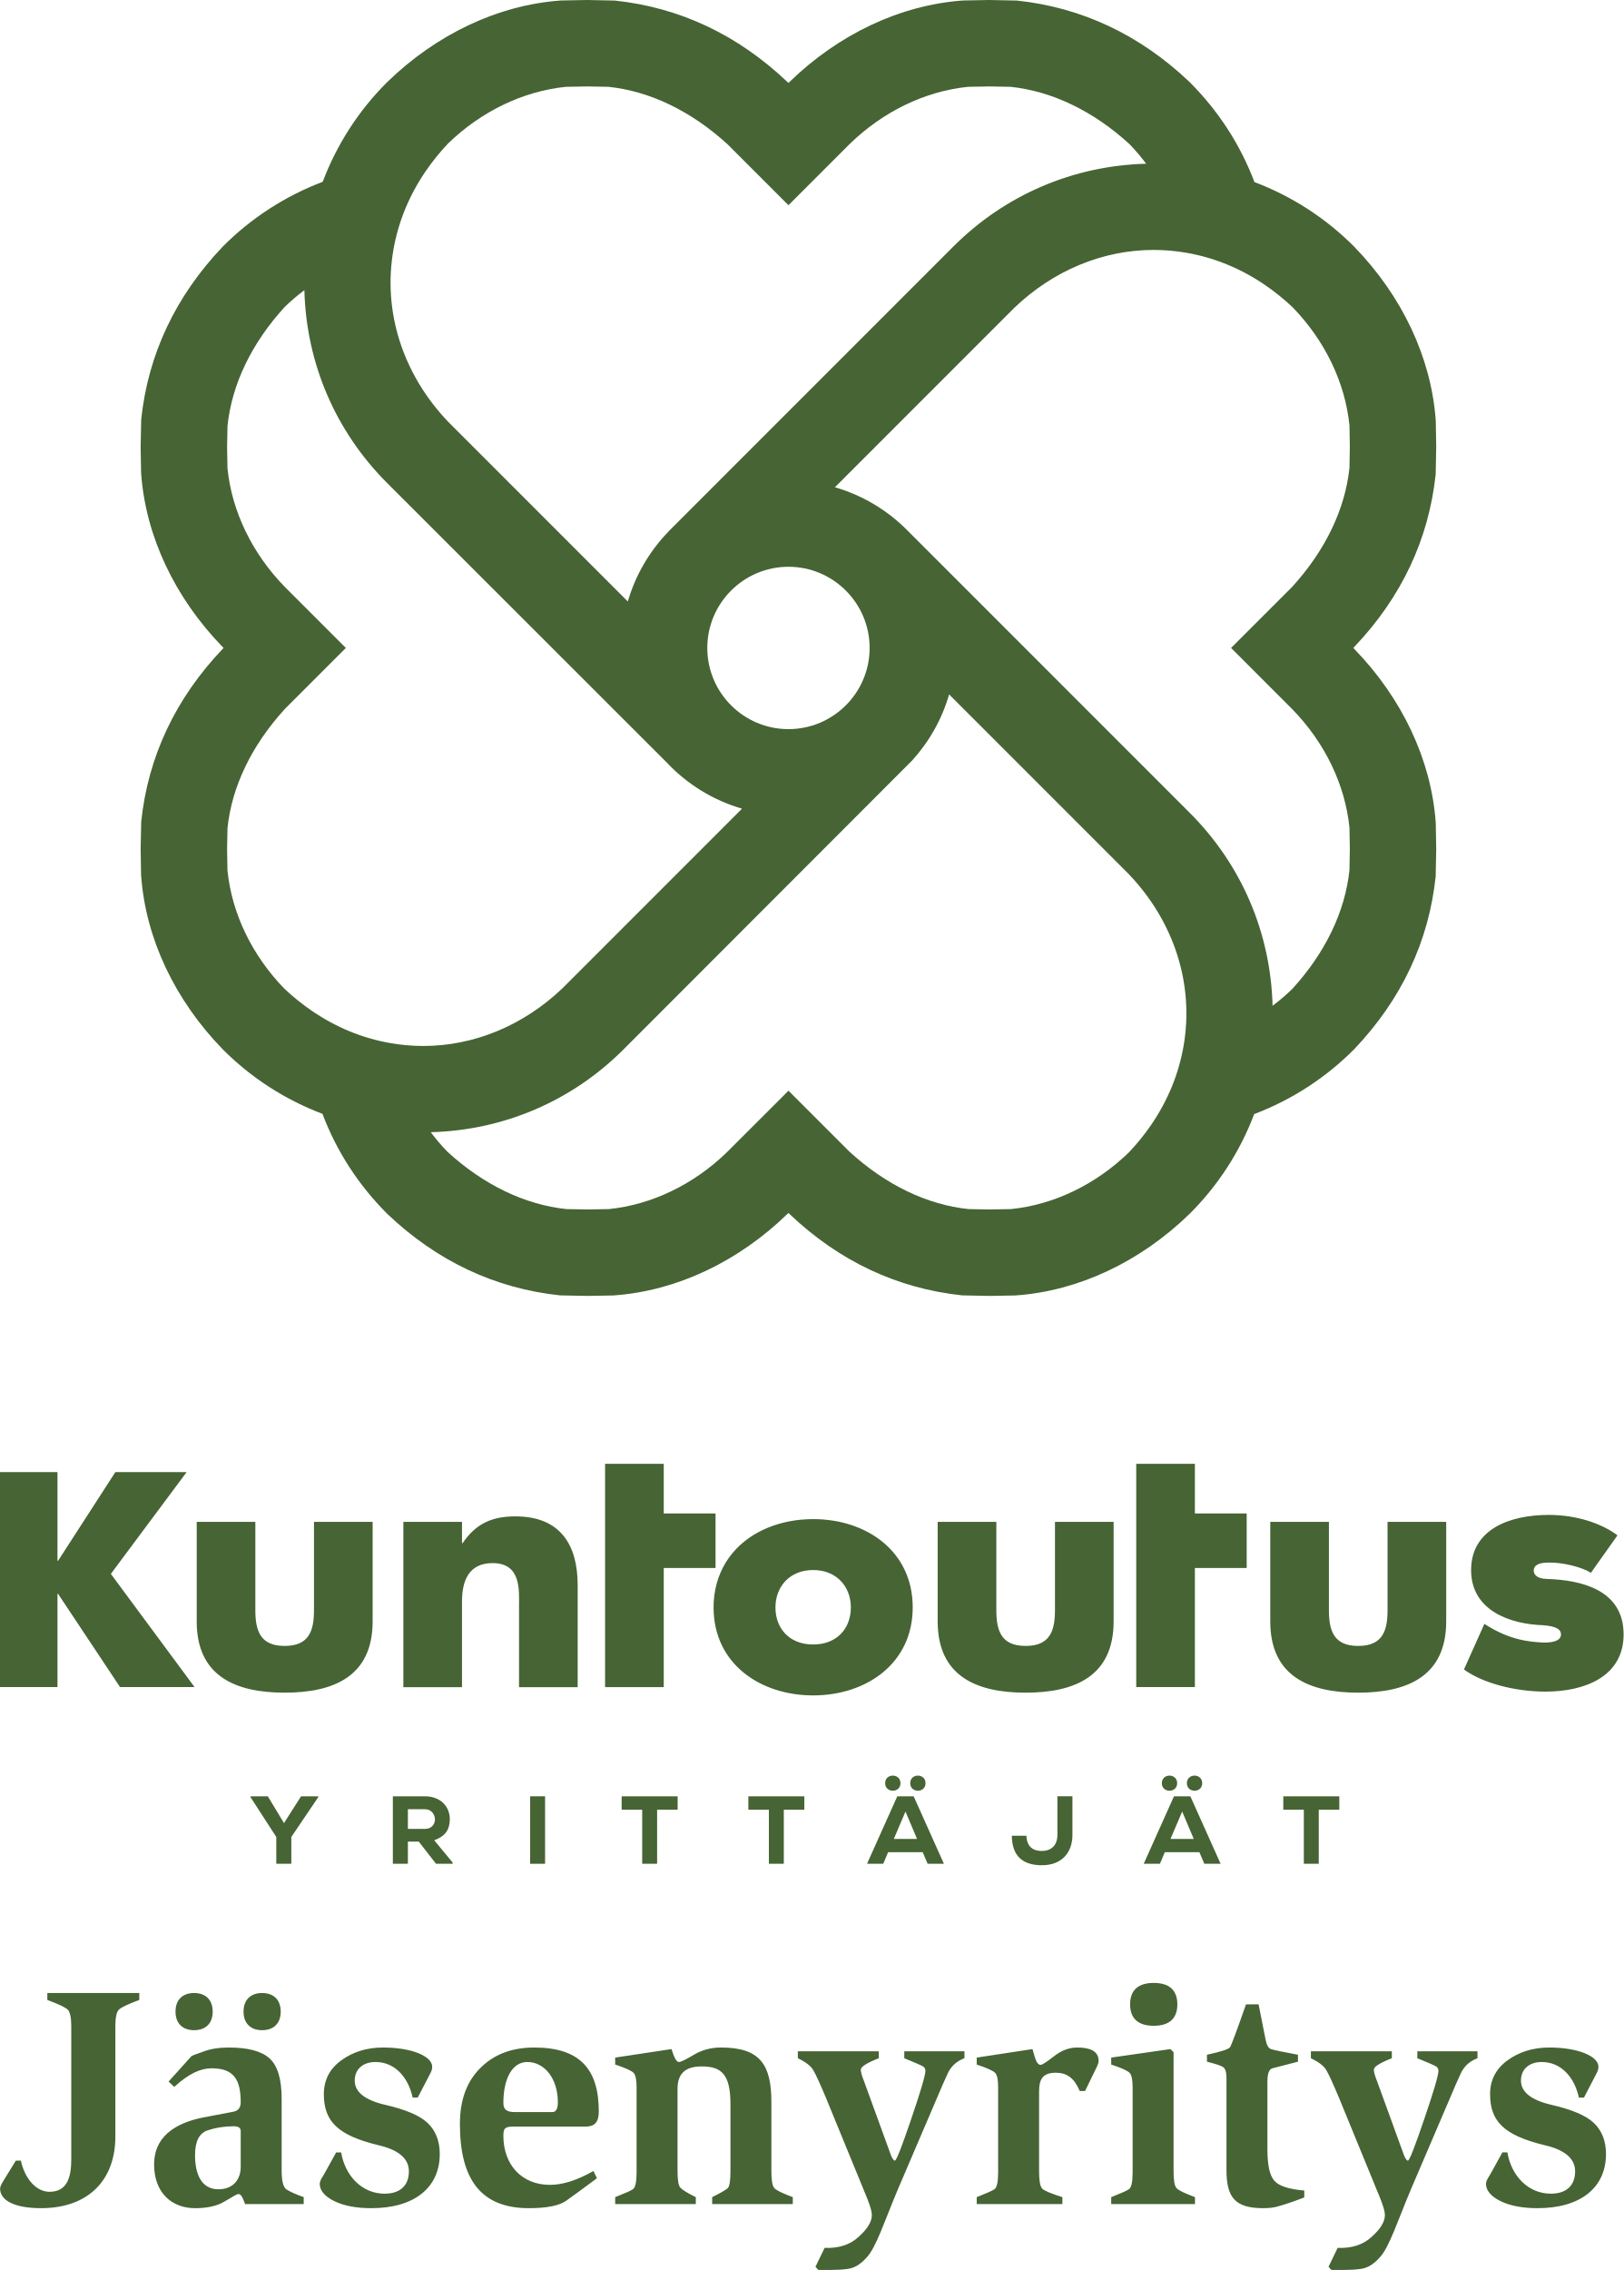
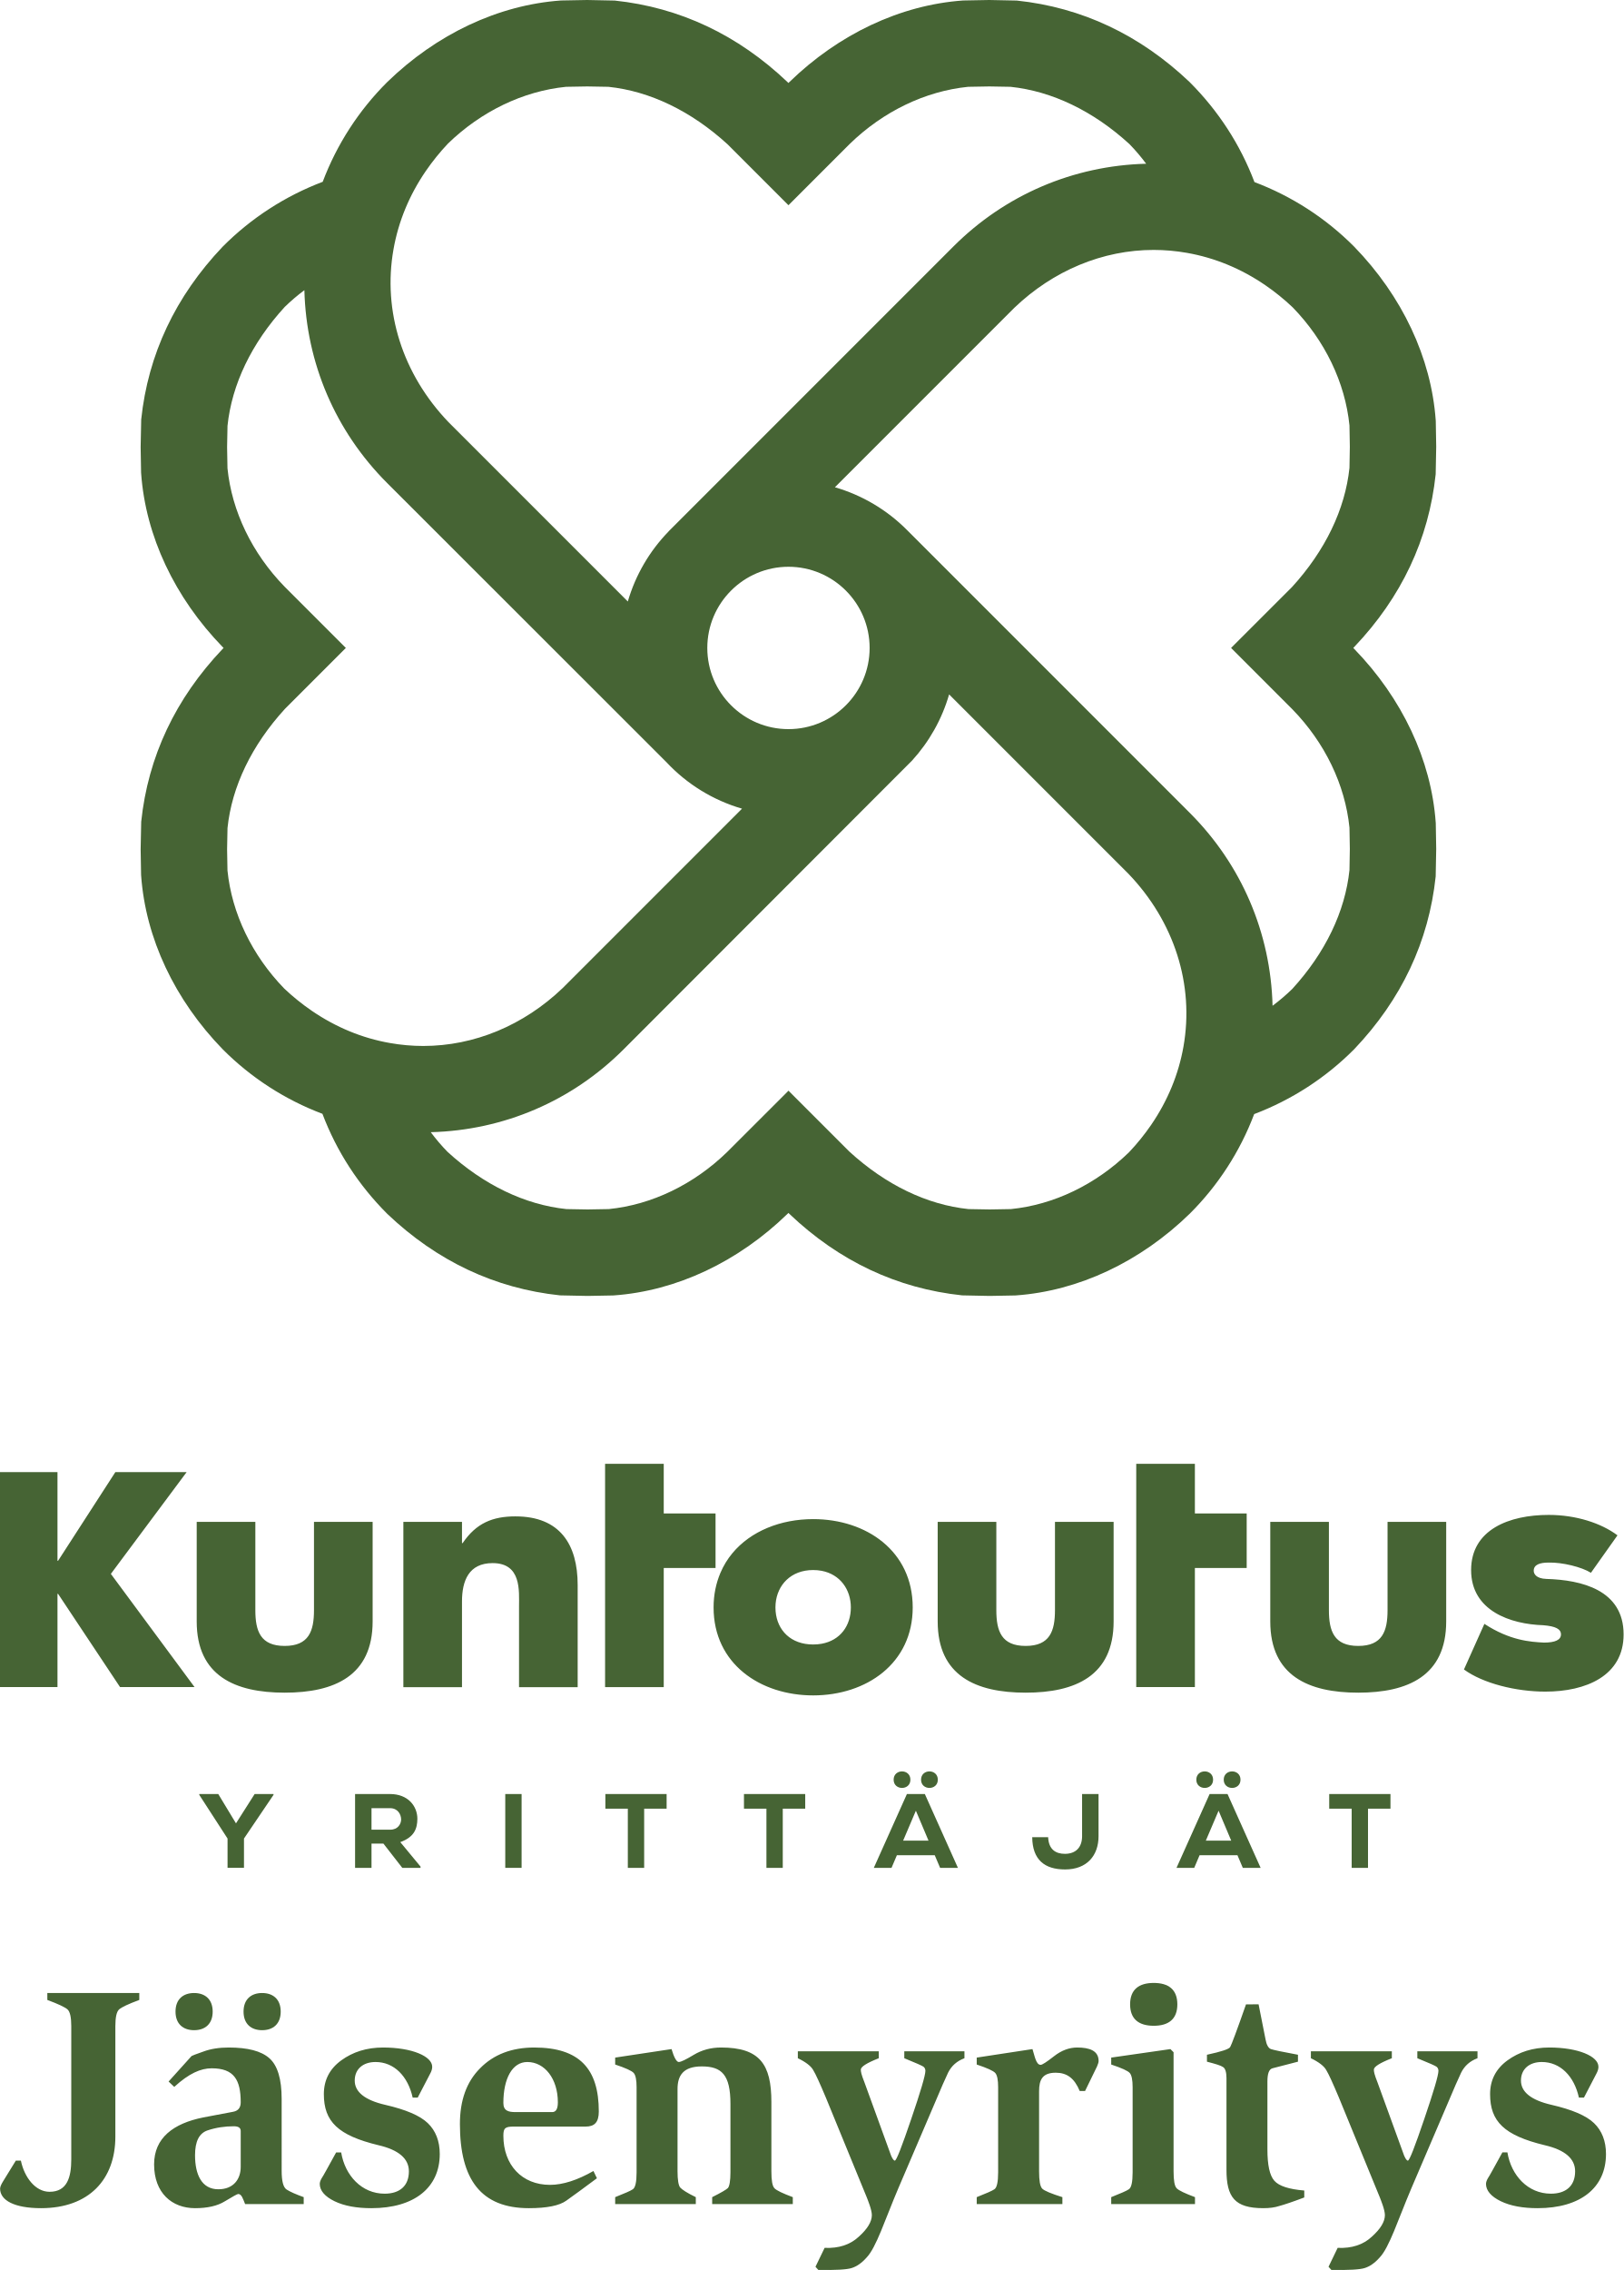
<svg xmlns="http://www.w3.org/2000/svg" viewBox="0 0 300 419.334" fill="#466434">
  <g transform="scale(0.9927963)">
    <g transform="matrix(1.851341,0,0,1.851341,26.17637,0)">
      <path d="m 109.97,65.469 5.818,5.822 c 3.263,3.347 5.3,7.575 5.735,11.89 l 0.037,2.138 -0.037,2.128 c -0.435,4.166 -2.425,8.312 -5.753,11.95 -0.622,0.605 -1.283,1.168 -1.978,1.687 C 113.604,93.75 110.673,86.9 105.476,81.703 L 77.041,53.269 C 75.029,51.245 72.536,49.767 69.795,48.972 L 87.829,30.938 c 3.916,-3.75 8.894,-5.819 14.009,-5.819 1.119,0 2.25,0.1 3.357,0.297 2.79,0.493 5.431,1.581 7.853,3.237 0.979,0.671 1.904,1.418 2.765,2.235 3.244,3.337 5.275,7.556 5.71,11.868 l 0.037,2.138 -0.037,2.128 c -0.435,4.162 -2.435,8.322 -5.781,11.984 l -5.772,5.766 -0.347,0.35 z m -5.135,39.722 c -0.493,2.787 -1.584,5.431 -3.237,7.85 -0.672,0.98 -1.42,1.906 -2.238,2.768 -3.337,3.241 -7.553,5.275 -11.868,5.71 l -2.135,0.037 -2.131,-0.037 c -4.163,-0.431 -8.322,-2.431 -11.981,-5.781 l -5.769,-5.769 -0.347,-0.35 -0.347,0.35 -5.822,5.815 c -3.35,3.26 -7.575,5.3 -11.894,5.735 l -2.134,0.037 -2.131,-0.037 c -4.163,-0.435 -8.31,-2.425 -11.95,-5.753 -0.605,-0.62 -1.167,-1.28 -1.685,-1.975 7.332,-0.191 14.188,-3.128 19.379,-8.319 0,0 29.018,-29.034 29.009,-29.034 1.709,-1.875 3,-4.144 3.722,-6.647 L 99.31,87.825 c 4.61,4.813 6.625,11.147 5.525,17.366 m -79.778,-0.363 c -2.787,-0.49 -5.428,-1.581 -7.85,-3.237 -0.98,-0.671 -1.906,-1.418 -2.769,-2.235 C 11.198,96.019 9.163,91.8 8.729,87.488 L 8.691,85.353 8.732,83.222 C 9.163,79.059 11.16,74.903 14.51,71.241 l 6.119,-6.119 -6.166,-6.166 C 11.204,55.606 9.163,51.381 8.729,47.063 L 8.691,44.928 8.732,42.797 c 0.431,-4.163 2.425,-8.313 5.753,-11.95 0.622,-0.603 1.281,-1.165 1.975,-1.684 0.188,7.331 3.119,14.184 8.316,19.378 0,0 28.081,28.068 28.081,28.062 2.067,2.212 4.693,3.826 7.6,4.672 L 42.423,99.309 c -3.916,3.747 -8.891,5.816 -14.007,5.816 -1.121,0 -2.253,-0.1 -3.359,-0.297 M 65.126,73.281 c -4.5,0 -8.16,-3.659 -8.16,-8.159 0,-4.497 3.66,-8.159 8.16,-8.159 4.5,0 8.159,3.662 8.159,8.159 0,4.5 -3.659,8.159 -8.159,8.159 M 25.42,25.053 c 0.493,-2.787 1.581,-5.428 3.237,-7.85 0.672,-0.979 1.419,-1.905 2.234,-2.769 3.338,-3.24 7.557,-5.275 11.869,-5.709 l 2.135,-0.037 2.131,0.037 c 4.162,0.434 8.319,2.434 11.981,5.781 l 6.119,6.119 0.347,-0.347 5.818,-5.819 C 74.645,11.2 78.87,9.163 83.185,8.725 l 2.135,-0.037 2.131,0.037 c 4.165,0.438 8.312,2.425 11.953,5.756 0.603,0.621 1.164,1.281 1.681,1.975 -7.331,0.191 -14.187,3.128 -19.378,8.316 L 53.063,53.416 h 0.01 c -1.922,1.974 -3.329,4.391 -4.097,7.037 L 30.941,42.419 C 26.332,37.606 24.316,31.275 25.42,25.053 m 104.78,57.694 -0.006,-0.088 c -0.45,-6.278 -3.366,-12.475 -8.21,-17.459 l -0.078,-0.078 0.097,-0.1 c 4.747,-4.988 7.497,-10.828 8.188,-17.363 l 0.053,-2.765 -0.044,-2.566 v -0.009 l -0.006,-0.085 c -0.45,-6.278 -3.366,-12.475 -8.21,-17.456 C 119.147,21.929 115.733,19.72 111.972,18.3 110.541,14.522 108.344,11.138 105.447,8.241 100.456,3.497 94.619,0.747 88.081,0.056 L 85.316,0 H 85.3 L 82.753,0.047 H 82.747 L 82.666,0.05 C 76.381,0.5 70.184,3.416 65.203,8.259 l -0.081,0.082 -0.1,-0.1 C 60.031,3.497 54.194,0.747 47.659,0.056 L 44.894,0 42.328,0.047 H 42.322 L 42.241,0.05 C 35.956,0.5 29.759,3.416 24.778,8.259 21.93,11.096 19.722,14.51 18.303,18.272 14.522,19.705 11.091,21.93 8.241,24.797 3.497,29.788 0.744,35.628 0.056,42.163 L 0,44.928 0.044,47.491 V 47.5 l 0.006,0.084 c 0.45,6.279 3.366,12.479 8.209,17.46 l 0.079,0.078 -0.097,0.1 C 3.497,70.213 0.744,76.05 0.056,82.588 L 0,85.35 0.044,87.916 v 0.009 l 0.006,0.084 c 0.45,6.282 3.366,12.479 8.209,17.46 2.839,2.847 6.254,5.055 10.016,6.475 1.431,3.781 3.625,7.162 6.525,10.062 4.988,4.744 10.825,7.494 17.363,8.185 l 2.765,0.056 2.563,-0.047 H 47.5 l 0.084,-0.006 c 6.282,-0.45 12.479,-3.366 17.46,-8.21 l 0.081,-0.078 0.097,0.1 c 4.991,4.744 10.828,7.494 17.366,8.185 l 2.765,0.056 2.563,-0.047 h 0.009 l 0.084,-0.006 c 6.279,-0.45 12.479,-3.366 17.457,-8.21 2.848,-2.837 5.057,-6.251 6.478,-10.012 3.78,-1.433 7.21,-3.658 10.059,-6.525 4.747,-4.988 7.497,-10.828 8.188,-17.363 l 0.053,-2.765 -0.044,-2.563 z" />
    </g>
    <path d="m 196.347,299.6 c 0,3.898 -0.959,6.656 -5.458,6.656 -4.497,0 -5.456,-2.758 -5.456,-6.656 v -16.431 h -10.914 v 18.53 c 0,10.134 7.137,13.254 16.37,13.254 9.238,0 16.373,-3.12 16.373,-13.254 v -18.53 h -10.915 z m 61.899,0 c 0,3.898 -0.959,6.656 -5.458,6.656 -4.497,0 -5.456,-2.758 -5.456,-6.656 v -16.431 h -10.914 v 18.53 c 0,10.134 7.137,13.254 16.37,13.254 9.238,0 16.373,-3.12 16.373,-13.254 V 283.169 H 258.246 Z m -105.33,6.251 c -0.494,0.09 -1.022,0.137 -1.574,0.137 -4.16,0 -6.689,-2.635 -6.989,-6.178 -0.019,-0.234 -0.03,-0.475 -0.03,-0.719 0,-0.235 0.012,-0.47 0.03,-0.701 0.299,-3.462 2.828,-6.255 6.989,-6.255 0.552,0 1.079,0.049 1.574,0.144 3.467,0.659 5.44,3.506 5.44,6.812 0,3.41 -1.973,6.134 -5.44,6.761 m -1.574,-23.192 c -6.042,0 -11.6,2.222 -15.022,6.331 -0.925,1.111 -1.681,2.352 -2.243,3.684 -0.803,1.897 -1.267,4.033 -1.267,6.415 0,10.496 8.697,16.372 18.532,16.372 9.892,0 18.529,-5.937 18.529,-16.372 0,-10.494 -8.637,-16.431 -18.529,-16.431 m -18.167,-1.055 h -9.642 v -9.235 h -10.917 v 41.547 h 10.917 v -22.161 h 9.642 z m 89.212,-9.236 h -10.915 v 41.547 h 10.915 v -22.158 h 9.642 v -10.153 h -9.642 z M 58.438,299.6 c 0,3.898 -0.958,6.656 -5.456,6.656 -4.499,0 -5.458,-2.758 -5.458,-6.656 V 283.169 H 36.61 v 18.53 c 0,10.134 7.137,13.254 16.372,13.254 9.236,0 16.371,-3.12 16.371,-13.254 V 283.169 H 58.438 Z M 95.939,282.15 c -4.258,0 -7.316,1.259 -9.834,4.978 h -0.121 v -3.958 H 75.072 v 30.765 h 10.912 v -15.952 c 0,-3.84 1.259,-7.137 5.698,-7.137 5.395,0 4.918,5.157 4.918,8.096 v 14.994 h 10.914 v -19.01 c 0,-7.557 -3.299,-12.774 -11.574,-12.774 M 34.737,273.912 H 21.471 L 10.81,290.412 H 10.698 V 273.912 H 0 v 40.002 H 10.698 V 296.565 h 0.111 l 11.534,17.35 H 36.211 L 20.633,292.852 Z m 253.06,19.876 c -1.902,-0.065 -2.345,-0.949 -2.345,-1.521 0,-1.142 1.143,-1.521 2.789,-1.521 2.535,-0.062 6.145,0.825 7.857,1.902 l 4.941,-6.97 c -3.042,-2.279 -7.73,-3.8 -12.797,-3.8 -7.348,0 -14.444,2.723 -14.444,10.264 0,7.602 7.348,10.072 13.429,10.262 2.282,0.19 3.294,0.696 3.294,1.711 0,1.015 -1.075,1.521 -3.166,1.521 -2.536,-0.128 -6.336,-0.381 -11.086,-3.485 l -3.803,8.488 c 3.548,2.598 9.693,4.119 15.142,4.119 7.539,0 14.571,-2.914 14.571,-10.643 0,-8.3 -7.854,-10.137 -14.38,-10.327" />
-     <g transform="matrix(1.532908,0,0,1.532908,-82.01404,-11.7112)">
-       <path d="m 87.984,228.934 -1.965,-3.252 h -2.107 v 0.092 l 3.136,4.844 v 3.252 h 1.824 v -3.252 l 3.277,-4.844 v -0.092 h -2.095 z m 17.124,0.702 h -2.083 v -2.387 h 2.059 c 0.854,0 1.218,0.679 1.229,1.24 0,0.516 -0.362,1.147 -1.205,1.147 m 3.008,-1.194 c 0,-1.439 -1.053,-2.762 -3.031,-2.762 h -3.884 v 8.191 h 1.824 v -2.691 h 1.322 l 2.094,2.691 h 2.025 v -0.14 l -2.246,-2.716 c 1.566,-0.561 1.882,-1.508 1.895,-2.574" />
-       <rect x="117.869" y="225.68" width="1.813" height="8.191" />
-       <path d="m 128.98,227.308 h 2.492 v 6.564 h 1.813 v -6.564 h 2.492 v -1.627 h -6.798 z m 15.382,0 h 2.492 v 6.564 h 1.813 v -6.564 h 2.492 v -1.627 h -6.798 z m 17.663,3.545 1.415,-3.323 1.404,3.323 z m 0.42,-5.172 -3.674,8.191 h 1.966 l 0.596,-1.404 h 4.2 l 0.597,1.404 h 1.977 l -3.672,-8.191 z m 3.43,-1.591 c 0,-1.229 -1.86,-1.229 -1.86,0 0,1.218 1.86,1.218 1.86,0 m -3.043,0 c 0,-1.229 -1.86,-1.229 -1.86,0 0,1.218 1.86,1.218 1.86,0 m 19.055,6.259 c 0,1.265 -0.715,1.966 -1.908,1.966 -1.041,0 -1.802,-0.502 -1.86,-1.848 h -1.767 c 0.023,2.492 1.357,3.581 3.65,3.581 2.422,0 3.71,-1.545 3.71,-3.686 v -4.682 l -0.021,-0.003 h -1.805 z m 13.731,0.504 1.417,-3.323 1.403,3.323 z m 0.421,-5.172 -3.674,8.191 h 1.966 l 0.595,-1.404 h 4.202 l 0.596,1.404 h 1.978 l -3.674,-8.191 z m 0.386,-1.591 c 0,-1.229 -1.86,-1.229 -1.86,0 0,1.218 1.86,1.218 1.86,0 m 3.042,0 c 0,-1.229 -1.861,-1.229 -1.861,0 0,1.218 1.861,1.218 1.861,0 m 9.846,1.591 v 1.627 h 2.492 v 6.564 h 1.813 v -6.564 h 2.493 v -1.627 z" />
+     <g transform="matrix(1.094,0,0,1.094,-13.906,-31.840)">
+       <g transform="matrix(1.532908,0,0,1.532908,-82.01404,-11.7112)">
+         <path d="m 87.984,228.934 -1.965,-3.252 h -2.107 v 0.092 l 3.136,4.844 v 3.252 h 1.824 v -3.252 l 3.277,-4.844 v -0.092 h -2.095 z m 17.124,0.702 h -2.083 v -2.387 h 2.059 c 0.854,0 1.218,0.679 1.229,1.24 0,0.516 -0.362,1.147 -1.205,1.147 m 3.008,-1.194 c 0,-1.439 -1.053,-2.762 -3.031,-2.762 h -3.884 v 8.191 h 1.824 v -2.691 h 1.322 l 2.094,2.691 h 2.025 v -0.14 l -2.246,-2.716 c 1.566,-0.561 1.882,-1.508 1.895,-2.574" />
+         <rect x="117.869" y="225.68" width="1.813" height="8.191" />
+         <path d="m 128.98,227.308 h 2.492 v 6.564 h 1.813 v -6.564 h 2.492 v -1.627 h -6.798 z m 15.382,0 h 2.492 v 6.564 h 1.813 v -6.564 h 2.492 v -1.627 h -6.798 z m 17.663,3.545 1.415,-3.323 1.404,3.323 z m 0.42,-5.172 -3.674,8.191 h 1.966 l 0.596,-1.404 h 4.2 l 0.597,1.404 h 1.977 l -3.672,-8.191 z m 3.43,-1.591 c 0,-1.229 -1.86,-1.229 -1.86,0 0,1.218 1.86,1.218 1.86,0 m -3.043,0 c 0,-1.229 -1.86,-1.229 -1.86,0 0,1.218 1.86,1.218 1.86,0 m 19.055,6.259 c 0,1.265 -0.715,1.966 -1.908,1.966 -1.041,0 -1.802,-0.502 -1.86,-1.848 h -1.767 c 0.023,2.492 1.357,3.581 3.65,3.581 2.422,0 3.71,-1.545 3.71,-3.686 v -4.682 l -0.021,-0.003 h -1.805 z m 13.731,0.504 1.417,-3.323 1.403,3.323 z m 0.421,-5.172 -3.674,8.191 h 1.966 l 0.595,-1.404 h 4.202 l 0.596,1.404 h 1.978 l -3.674,-8.191 z m 0.386,-1.591 c 0,-1.229 -1.86,-1.229 -1.86,0 0,1.218 1.86,1.218 1.86,0 m 3.042,0 c 0,-1.229 -1.861,-1.229 -1.861,0 0,1.218 1.861,1.218 1.861,0 m 9.846,1.591 v 1.627 h 2.492 v 6.564 h 1.813 v -6.564 h 2.493 v -1.627 z" />
+       </g>
    </g>
    <path d="m 8.81,370.838 v 1.29 c 2.052,0.762 3.282,1.348 3.751,1.758 0.469,0.41 0.703,1.465 0.703,3.107 v 24.794 c 0,3.341 -0.762,6.037 -4.044,6.037 -2.638,0 -4.689,-2.696 -5.334,-5.803 H 2.948 l -2.345,3.81 c -0.41,0.645 -0.586,1.114 -0.586,1.407 0,2.169 2.638,3.634 7.62,3.634 8.91,0 13.833,-5.334 13.833,-13.306 v -20.574 c 0,-1.641 0.234,-2.696 0.703,-3.107 0.469,-0.41 1.7,-0.996 3.751,-1.758 v -1.29 z m 43.61,19.695 c 0,-3.693 -0.762,-6.213 -2.286,-7.561 -1.524,-1.348 -4.044,-1.993 -7.561,-1.993 -1.758,0 -3.341,0.234 -4.748,0.762 -1.348,0.469 -2.11,0.762 -2.169,0.821 l -4.279,4.748 1.055,0.996 c 2.755,-2.52 4.924,-3.458 6.975,-3.458 4.162,0 5.393,2.169 5.393,6.33 0,0.996 -0.469,1.583 -1.407,1.758 l -5.568,1.055 c -5.568,1.114 -9.144,3.81 -9.144,8.734 0,5.334 3.341,8.148 7.62,8.148 2.286,0 4.162,-0.41 5.568,-1.29 1.465,-0.879 2.286,-1.348 2.462,-1.348 0.645,0 0.879,0.879 1.29,1.876 h 10.903 v -1.29 c -1.465,-0.528 -2.52,-0.996 -3.165,-1.407 -0.645,-0.41 -0.938,-1.583 -0.938,-3.517 z m -11.782,16.823 c -3.107,0 -4.338,-2.755 -4.338,-6.33 0,-2.579 0.762,-4.103 2.345,-4.631 1.583,-0.528 3.224,-0.762 4.865,-0.762 0.879,0 1.29,0.293 1.29,0.879 v 6.682 c 0,2.286 -1.348,4.162 -4.162,4.162 z m -1.055,-33.059 c 0,-2.286 -1.407,-3.458 -3.458,-3.458 -2.052,0 -3.458,1.172 -3.458,3.458 0,2.286 1.407,3.458 3.458,3.458 2.052,0 3.458,-1.172 3.458,-3.458 z m 12.661,0 c 0,-2.286 -1.407,-3.458 -3.458,-3.458 -2.052,0 -3.458,1.172 -3.458,3.458 0,2.286 1.407,3.458 3.458,3.458 2.052,0 3.458,-1.172 3.458,-3.458 z m 28.194,10.258 c 0,-1.934 -3.751,-3.576 -9.144,-3.576 -3.048,0 -5.627,0.821 -7.796,2.403 -2.169,1.583 -3.224,3.693 -3.224,6.272 0,5.1 2.638,7.679 10.141,9.496 3.81,0.879 5.686,2.52 5.686,4.865 0,2.755 -1.758,4.162 -4.513,4.162 -4.279,0 -7.386,-3.4 -8.089,-7.679 h -0.938 c -1.524,2.755 -2.403,4.396 -2.696,4.806 -0.234,0.41 -0.352,0.762 -0.352,1.055 0,1.231 0.938,2.345 2.755,3.224 1.817,0.879 4.103,1.29 6.858,1.29 7.972,0 12.72,-3.81 12.72,-10.082 0,-2.403 -0.762,-4.338 -2.227,-5.744 -1.465,-1.407 -4.103,-2.52 -7.913,-3.4 -3.81,-0.879 -5.686,-2.403 -5.686,-4.513 0,-2.169 1.583,-3.458 3.869,-3.458 3.458,0 6.037,2.638 6.917,6.624 h 0.938 l 2.286,-4.396 c 0.293,-0.528 0.41,-0.938 0.41,-1.348 z m 31.008,8.323 c 0,-7.913 -3.576,-11.899 -12.016,-11.899 -4.162,0 -7.561,1.29 -10.082,3.869 -2.52,2.52 -3.751,5.979 -3.751,10.375 0,10.375 3.986,15.65 12.837,15.65 3.341,0 5.686,-0.469 6.975,-1.407 1.348,-0.938 3.224,-2.345 5.686,-4.162 l -0.645,-1.348 c -2.989,1.7 -5.686,2.579 -8.089,2.579 -5.217,0 -8.675,-3.693 -8.675,-9.144 0,-1.465 0.352,-1.7 1.993,-1.7 h 13.306 c 1.641,0 2.462,-0.762 2.462,-2.814 z m -15.475,0.117 c -1.348,0 -2.286,-0.234 -2.286,-1.7 0,-4.513 1.641,-7.62 4.455,-7.62 3.224,0 5.686,3.107 5.686,7.503 0,1.231 -0.352,1.817 -1.055,1.817 z m 47.596,-1.876 c 0,-7.034 -2.169,-10.141 -9.379,-10.141 -1.876,0 -3.576,0.469 -5.041,1.348 -1.465,0.879 -2.403,1.348 -2.814,1.348 -0.41,0 -0.879,-0.821 -1.348,-2.403 l -10.492,1.583 v 1.29 c 1.934,0.645 3.107,1.172 3.458,1.583 0.352,0.41 0.528,1.29 0.528,2.638 v 15.826 c 0,1.817 -0.234,2.872 -0.703,3.165 -0.41,0.293 -1.524,0.762 -3.282,1.465 v 1.29 h 15.006 v -1.29 c -1.583,-0.762 -2.579,-1.407 -2.931,-1.817 -0.293,-0.41 -0.469,-1.407 -0.469,-2.989 v -15.299 c 0,-2.52 1.055,-4.22 4.513,-4.22 3.693,0 5.334,1.524 5.334,6.975 v 12.72 c 0,1.583 -0.176,2.579 -0.469,2.931 -0.293,0.293 -1.29,0.879 -2.931,1.7 v 1.29 h 15.006 v -1.29 c -1.876,-0.703 -2.989,-1.231 -3.4,-1.641 -0.41,-0.41 -0.586,-1.465 -0.586,-3.165 z m 4.924,-9.437 v 1.29 c 1.465,0.703 2.462,1.465 2.872,2.227 0.469,0.762 1.231,2.462 2.345,5.1 l 7.62,18.581 c 0.176,0.469 0.938,2.286 0.938,3.282 0,1.231 -0.821,2.579 -2.462,4.044 -1.583,1.465 -3.693,2.169 -6.33,2.052 l -1.7,3.517 0.528,0.586 c 3.224,0.059 5.334,-0.059 6.213,-0.352 0.938,-0.293 1.876,-0.938 2.755,-1.934 1.817,-1.876 3.4,-6.975 5.92,-12.895 l 6.975,-16.295 c 0.938,-2.227 1.7,-3.986 2.286,-5.217 0.645,-1.29 1.641,-2.169 3.048,-2.696 v -1.29 h -11.196 v 1.29 c 2.169,0.879 3.341,1.407 3.576,1.583 0.234,0.176 0.352,0.469 0.352,0.762 0,0.821 -0.879,3.81 -2.638,8.968 -1.758,5.158 -2.755,7.737 -3.048,7.737 -0.234,0 -0.469,-0.41 -0.703,-0.938 l -4.924,-13.54 c -0.645,-1.641 -0.703,-2.052 -0.703,-2.462 0,-0.528 1.114,-1.231 3.341,-2.11 v -1.29 z m 55.978,1.817 c 0,-1.934 -1.7,-2.52 -3.986,-2.52 -1.465,0 -2.931,0.528 -4.338,1.641 -1.348,1.055 -2.169,1.583 -2.462,1.583 -0.879,0 -1.114,-1.7 -1.524,-2.931 l -10.375,1.583 v 1.29 c 1.934,0.645 3.107,1.172 3.458,1.583 0.352,0.41 0.528,1.29 0.528,2.638 v 15.826 c 0,1.817 -0.234,2.872 -0.703,3.165 -0.41,0.293 -1.524,0.762 -3.282,1.465 v 1.29 h 15.943 v -1.29 c -2.052,-0.645 -3.341,-1.172 -3.751,-1.583 -0.41,-0.41 -0.586,-1.524 -0.586,-3.224 v -14.888 c 0,-2.11 0.586,-3.458 3.107,-3.458 2.052,0 3.458,0.996 4.455,3.4 h 0.996 l 2.227,-4.572 c 0.176,-0.41 0.293,-0.762 0.293,-0.996 z m 14.654,-10.551 c 0,-2.755 -1.641,-3.986 -4.396,-3.986 -2.755,0 -4.396,1.231 -4.396,3.986 0,2.755 1.641,3.986 4.396,3.986 2.755,0 4.396,-1.231 4.396,-3.986 z m -12.309,9.906 v 1.29 c 1.934,0.645 3.107,1.172 3.458,1.583 0.352,0.41 0.528,1.29 0.528,2.638 v 15.826 c 0,1.817 -0.234,2.872 -0.703,3.165 -0.41,0.293 -1.524,0.762 -3.282,1.465 v 1.29 h 15.592 v -1.29 c -1.876,-0.703 -2.989,-1.231 -3.4,-1.641 -0.41,-0.41 -0.586,-1.465 -0.586,-3.165 v -22.157 l -0.586,-0.586 z m 25.088,-9.906 c -1.7,4.865 -2.696,7.503 -2.931,7.913 -0.176,0.41 -1.641,0.879 -4.338,1.465 v 1.29 c 1.583,0.41 2.579,0.703 2.989,0.996 0.41,0.234 0.645,0.938 0.645,2.052 v 17.057 c 0,5.1 1.524,7.151 6.858,7.151 1.114,0 2.11,-0.117 2.989,-0.41 0.879,-0.234 2.462,-0.762 4.631,-1.583 v -1.29 c -2.814,-0.234 -4.689,-0.821 -5.569,-1.817 -0.879,-0.996 -1.29,-2.931 -1.29,-5.862 v -12.602 c 0,-1.465 0.293,-2.286 0.938,-2.462 l 4.748,-1.231 v -1.29 c -2.872,-0.528 -4.513,-0.879 -5.041,-1.055 -0.469,-0.176 -0.821,-0.821 -0.996,-1.817 l -1.29,-6.506 z m 12.075,8.734 v 1.29 c 1.465,0.703 2.462,1.465 2.872,2.227 0.469,0.762 1.231,2.462 2.345,5.1 l 7.62,18.581 c 0.176,0.469 0.938,2.286 0.938,3.282 0,1.231 -0.821,2.579 -2.462,4.044 -1.583,1.465 -3.693,2.169 -6.33,2.052 l -1.7,3.517 0.528,0.586 c 3.224,0.059 5.334,-0.059 6.213,-0.352 0.938,-0.293 1.876,-0.938 2.755,-1.934 1.817,-1.876 3.4,-6.975 5.92,-12.895 l 6.975,-16.295 c 0.938,-2.227 1.7,-3.986 2.286,-5.217 0.645,-1.29 1.641,-2.169 3.048,-2.696 v -1.29 h -11.196 v 1.29 c 2.169,0.879 3.341,1.407 3.576,1.583 0.234,0.176 0.352,0.469 0.352,0.762 0,0.821 -0.879,3.81 -2.638,8.968 -1.758,5.158 -2.755,7.737 -3.048,7.737 -0.234,0 -0.469,-0.41 -0.703,-0.938 l -4.924,-13.54 c -0.645,-1.641 -0.703,-2.052 -0.703,-2.462 0,-0.528 1.114,-1.231 3.341,-2.11 v -1.29 z m 53.516,2.872 c 0,-1.934 -3.751,-3.576 -9.144,-3.576 -3.048,0 -5.627,0.821 -7.796,2.403 -2.169,1.583 -3.224,3.693 -3.224,6.272 0,5.1 2.638,7.679 10.141,9.496 3.81,0.879 5.686,2.52 5.686,4.865 0,2.755 -1.758,4.162 -4.513,4.162 -4.279,0 -7.386,-3.4 -8.089,-7.679 h -0.938 c -1.524,2.755 -2.403,4.396 -2.696,4.806 -0.234,0.41 -0.352,0.762 -0.352,1.055 0,1.231 0.938,2.345 2.755,3.224 1.817,0.879 4.103,1.29 6.858,1.29 7.972,0 12.72,-3.81 12.72,-10.082 0,-2.403 -0.762,-4.338 -2.227,-5.744 -1.465,-1.407 -4.103,-2.52 -7.913,-3.4 -3.81,-0.879 -5.686,-2.403 -5.686,-4.513 0,-2.169 1.583,-3.458 3.869,-3.458 3.458,0 6.037,2.638 6.917,6.624 h 0.938 l 2.286,-4.396 c 0.293,-0.528 0.41,-0.938 0.41,-1.348 z" />
  </g>
</svg>
